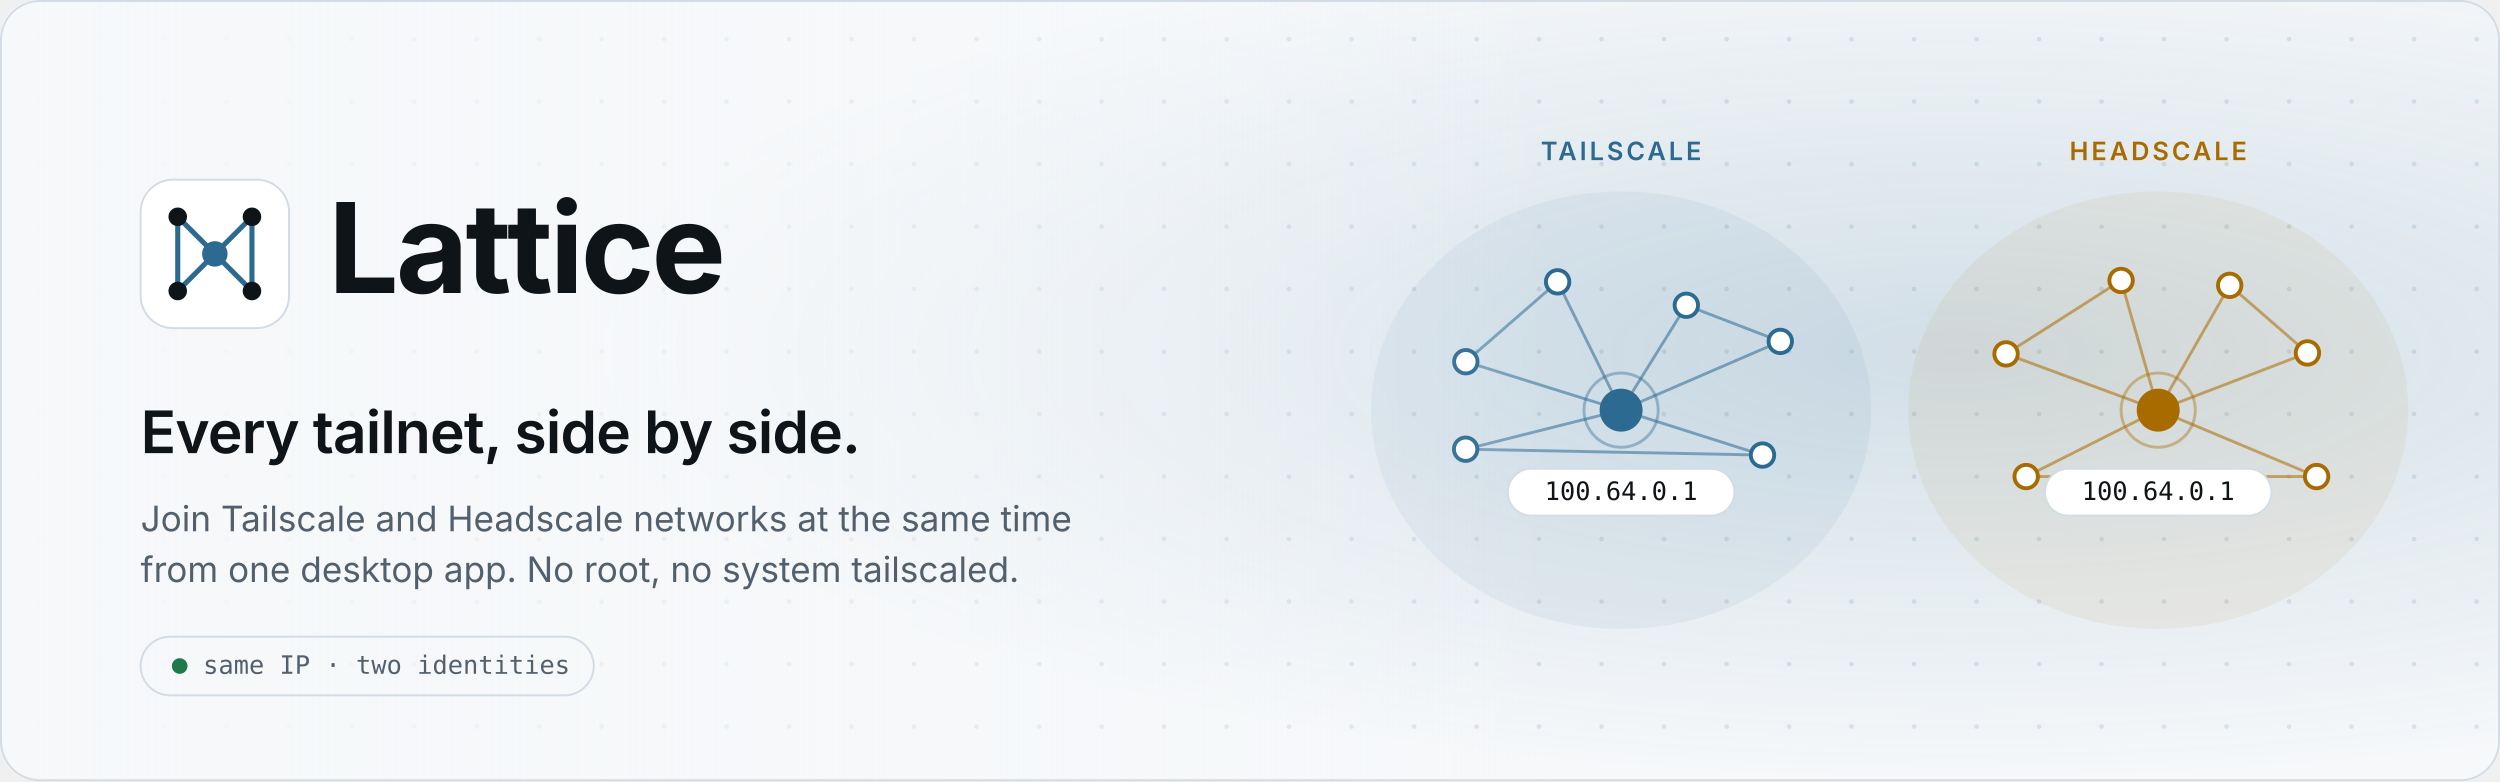
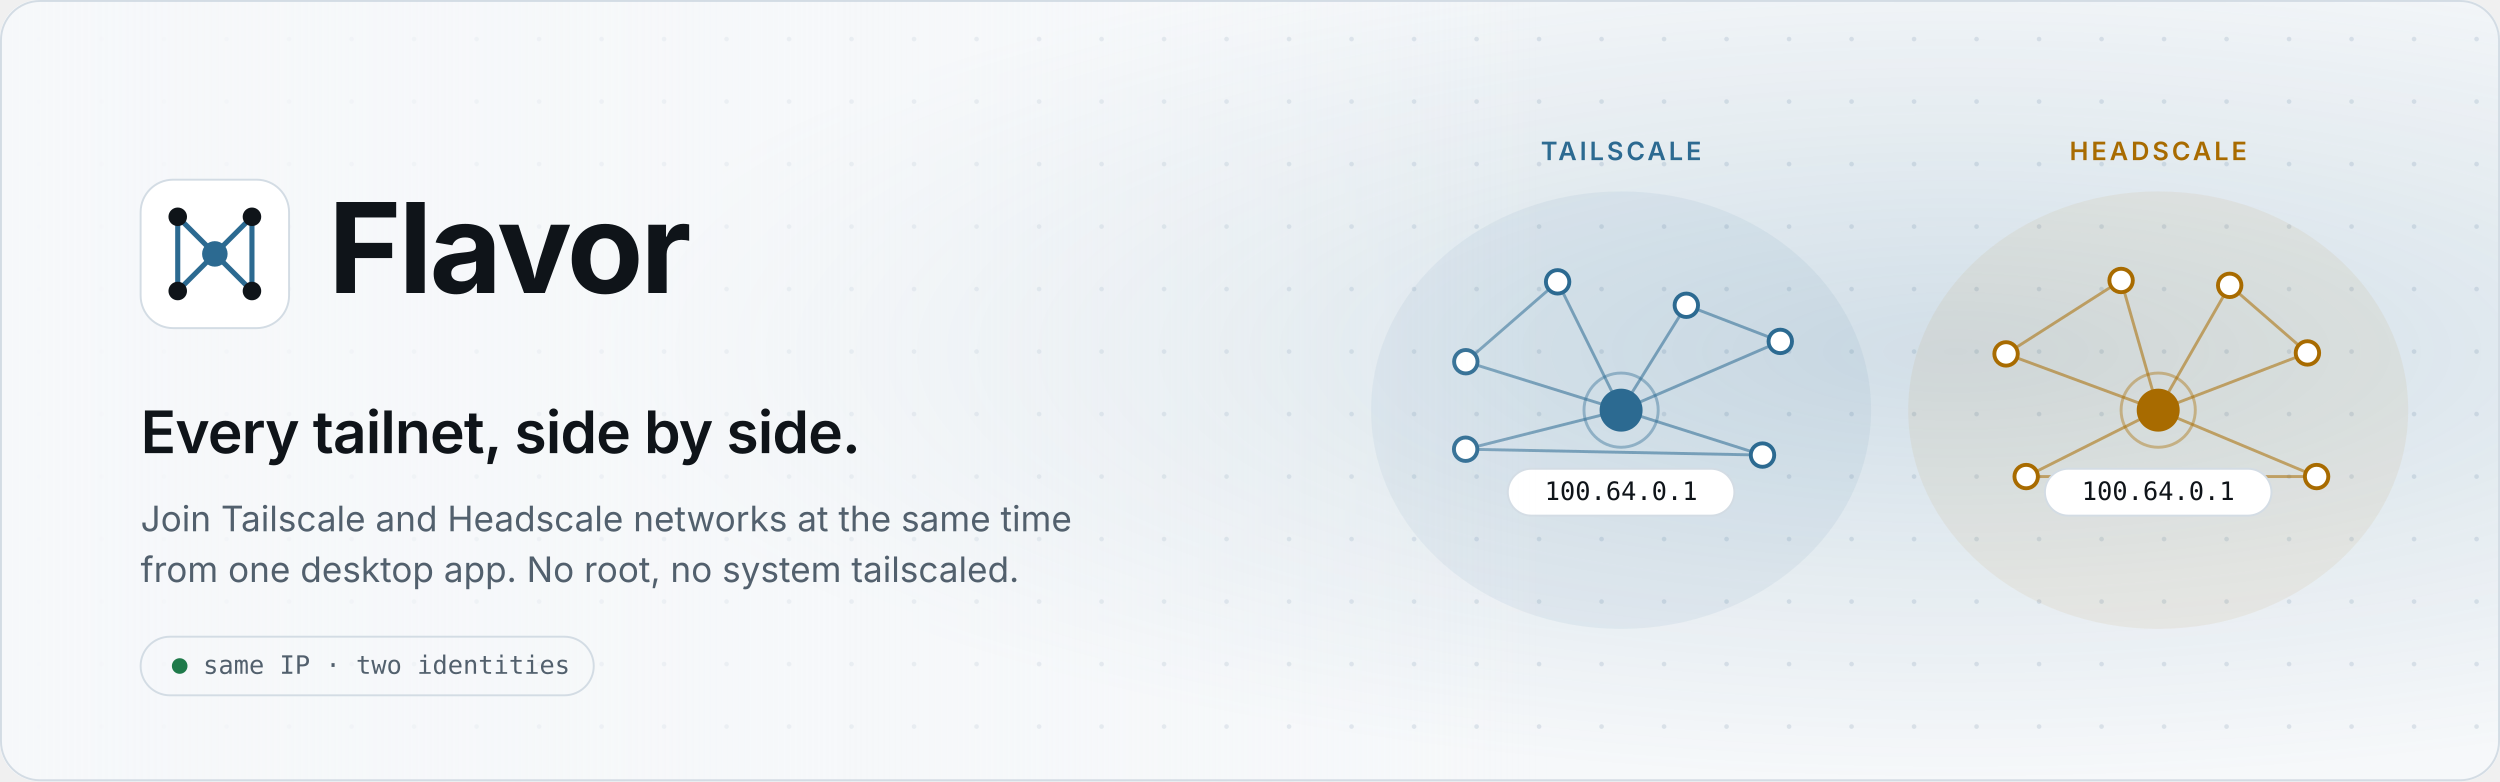
- <svg xmlns="http://www.w3.org/2000/svg" width="1280" height="400" viewBox="0 0 1280 400" role="img" aria-label="Lattice: every tailnet, side by side">
+ <svg xmlns="http://www.w3.org/2000/svg" width="1280" height="400" viewBox="0 0 1280 400" role="img" aria-label="Flavor: every tailnet, side by side">
  <defs>
    <radialGradient id="glow" cx="78%" cy="45%" r="55%">
      <stop offset="0" stop-color="#2C6A91" stop-opacity="0.18" />
      <stop offset="1" stop-color="#2C6A91" stop-opacity="0" />
    </radialGradient>
    <linearGradient id="fade" x1="0" x2="1">
      <stop offset="0" stop-color="#F6F8FA" stop-opacity="1" />
      <stop offset="0.45" stop-color="#F6F8FA" stop-opacity="0.6" />
      <stop offset="1" stop-color="#F6F8FA" stop-opacity="0" />
    </linearGradient>
    <clipPath id="clip">
      <rect width="1280" height="400" rx="20" />
    </clipPath>
  </defs>
  <g clip-path="url(#clip)">
    <rect width="1280" height="400" fill="#F6F8FA" />
    <g fill="#DCE3EA">
      <circle cx="20" cy="20" r="1.2" />
      <circle cx="20" cy="52" r="1.2" />
      <circle cx="20" cy="84" r="1.2" />
      <circle cx="20" cy="116" r="1.2" />
      <circle cx="20" cy="148" r="1.2" />
      <circle cx="20" cy="180" r="1.2" />
      <circle cx="20" cy="212" r="1.2" />
      <circle cx="20" cy="244" r="1.2" />
      <circle cx="20" cy="276" r="1.2" />
      <circle cx="20" cy="308" r="1.2" />
      <circle cx="20" cy="340" r="1.2" />
      <circle cx="20" cy="372" r="1.2" />
      <circle cx="52" cy="20" r="1.2" />
      <circle cx="52" cy="52" r="1.2" />
      <circle cx="52" cy="84" r="1.2" />
      <circle cx="52" cy="116" r="1.2" />
      <circle cx="52" cy="148" r="1.2" />
      <circle cx="52" cy="180" r="1.2" />
      <circle cx="52" cy="212" r="1.2" />
      <circle cx="52" cy="244" r="1.2" />
      <circle cx="52" cy="276" r="1.2" />
      <circle cx="52" cy="308" r="1.2" />
      <circle cx="52" cy="340" r="1.2" />
      <circle cx="52" cy="372" r="1.2" />
      <circle cx="84" cy="20" r="1.2" />
      <circle cx="84" cy="52" r="1.2" />
      <circle cx="84" cy="84" r="1.2" />
      <circle cx="84" cy="116" r="1.2" />
      <circle cx="84" cy="148" r="1.2" />
      <circle cx="84" cy="180" r="1.2" />
      <circle cx="84" cy="212" r="1.2" />
      <circle cx="84" cy="244" r="1.2" />
      <circle cx="84" cy="276" r="1.2" />
      <circle cx="84" cy="308" r="1.2" />
      <circle cx="84" cy="340" r="1.2" />
      <circle cx="84" cy="372" r="1.2" />
      <circle cx="116" cy="20" r="1.2" />
      <circle cx="116" cy="52" r="1.2" />
      <circle cx="116" cy="84" r="1.2" />
      <circle cx="116" cy="116" r="1.2" />
      <circle cx="116" cy="148" r="1.2" />
      <circle cx="116" cy="180" r="1.2" />
      <circle cx="116" cy="212" r="1.2" />
      <circle cx="116" cy="244" r="1.2" />
      <circle cx="116" cy="276" r="1.2" />
      <circle cx="116" cy="308" r="1.2" />
      <circle cx="116" cy="340" r="1.2" />
      <circle cx="116" cy="372" r="1.2" />
      <circle cx="148" cy="20" r="1.2" />
      <circle cx="148" cy="52" r="1.2" />
      <circle cx="148" cy="84" r="1.2" />
      <circle cx="148" cy="116" r="1.2" />
      <circle cx="148" cy="148" r="1.2" />
      <circle cx="148" cy="180" r="1.2" />
      <circle cx="148" cy="212" r="1.2" />
      <circle cx="148" cy="244" r="1.2" />
      <circle cx="148" cy="276" r="1.2" />
      <circle cx="148" cy="308" r="1.2" />
      <circle cx="148" cy="340" r="1.2" />
      <circle cx="148" cy="372" r="1.2" />
      <circle cx="180" cy="20" r="1.2" />
      <circle cx="180" cy="52" r="1.2" />
      <circle cx="180" cy="84" r="1.2" />
      <circle cx="180" cy="116" r="1.2" />
      <circle cx="180" cy="148" r="1.2" />
      <circle cx="180" cy="180" r="1.2" />
      <circle cx="180" cy="212" r="1.2" />
      <circle cx="180" cy="244" r="1.2" />
      <circle cx="180" cy="276" r="1.2" />
      <circle cx="180" cy="308" r="1.2" />
      <circle cx="180" cy="340" r="1.2" />
      <circle cx="180" cy="372" r="1.2" />
      <circle cx="212" cy="20" r="1.2" />
      <circle cx="212" cy="52" r="1.2" />
      <circle cx="212" cy="84" r="1.2" />
      <circle cx="212" cy="116" r="1.2" />
      <circle cx="212" cy="148" r="1.2" />
      <circle cx="212" cy="180" r="1.2" />
      <circle cx="212" cy="212" r="1.2" />
      <circle cx="212" cy="244" r="1.2" />
      <circle cx="212" cy="276" r="1.2" />
      <circle cx="212" cy="308" r="1.2" />
      <circle cx="212" cy="340" r="1.2" />
      <circle cx="212" cy="372" r="1.2" />
      <circle cx="244" cy="20" r="1.2" />
      <circle cx="244" cy="52" r="1.2" />
      <circle cx="244" cy="84" r="1.2" />
      <circle cx="244" cy="116" r="1.2" />
      <circle cx="244" cy="148" r="1.2" />
      <circle cx="244" cy="180" r="1.2" />
      <circle cx="244" cy="212" r="1.2" />
      <circle cx="244" cy="244" r="1.2" />
      <circle cx="244" cy="276" r="1.2" />
      <circle cx="244" cy="308" r="1.2" />
      <circle cx="244" cy="340" r="1.2" />
      <circle cx="244" cy="372" r="1.2" />
      <circle cx="276" cy="20" r="1.2" />
      <circle cx="276" cy="52" r="1.2" />
      <circle cx="276" cy="84" r="1.2" />
      <circle cx="276" cy="116" r="1.2" />
      <circle cx="276" cy="148" r="1.2" />
      <circle cx="276" cy="180" r="1.2" />
      <circle cx="276" cy="212" r="1.2" />
      <circle cx="276" cy="244" r="1.2" />
      <circle cx="276" cy="276" r="1.2" />
      <circle cx="276" cy="308" r="1.2" />
      <circle cx="276" cy="340" r="1.2" />
      <circle cx="276" cy="372" r="1.2" />
      <circle cx="308" cy="20" r="1.2" />
      <circle cx="308" cy="52" r="1.2" />
      <circle cx="308" cy="84" r="1.2" />
      <circle cx="308" cy="116" r="1.2" />
      <circle cx="308" cy="148" r="1.2" />
      <circle cx="308" cy="180" r="1.2" />
      <circle cx="308" cy="212" r="1.2" />
      <circle cx="308" cy="244" r="1.2" />
      <circle cx="308" cy="276" r="1.2" />
      <circle cx="308" cy="308" r="1.2" />
      <circle cx="308" cy="340" r="1.2" />
      <circle cx="308" cy="372" r="1.2" />
      <circle cx="340" cy="20" r="1.2" />
      <circle cx="340" cy="52" r="1.2" />
      <circle cx="340" cy="84" r="1.2" />
      <circle cx="340" cy="116" r="1.2" />
      <circle cx="340" cy="148" r="1.2" />
      <circle cx="340" cy="180" r="1.2" />
      <circle cx="340" cy="212" r="1.2" />
      <circle cx="340" cy="244" r="1.2" />
      <circle cx="340" cy="276" r="1.2" />
      <circle cx="340" cy="308" r="1.2" />
      <circle cx="340" cy="340" r="1.2" />
      <circle cx="340" cy="372" r="1.2" />
      <circle cx="372" cy="20" r="1.2" />
      <circle cx="372" cy="52" r="1.2" />
      <circle cx="372" cy="84" r="1.2" />
      <circle cx="372" cy="116" r="1.2" />
      <circle cx="372" cy="148" r="1.2" />
      <circle cx="372" cy="180" r="1.2" />
      <circle cx="372" cy="212" r="1.2" />
      <circle cx="372" cy="244" r="1.2" />
      <circle cx="372" cy="276" r="1.2" />
      <circle cx="372" cy="308" r="1.2" />
      <circle cx="372" cy="340" r="1.2" />
      <circle cx="372" cy="372" r="1.2" />
      <circle cx="404" cy="20" r="1.2" />
      <circle cx="404" cy="52" r="1.2" />
      <circle cx="404" cy="84" r="1.2" />
      <circle cx="404" cy="116" r="1.2" />
      <circle cx="404" cy="148" r="1.2" />
      <circle cx="404" cy="180" r="1.2" />
      <circle cx="404" cy="212" r="1.2" />
      <circle cx="404" cy="244" r="1.2" />
      <circle cx="404" cy="276" r="1.2" />
      <circle cx="404" cy="308" r="1.2" />
      <circle cx="404" cy="340" r="1.2" />
      <circle cx="404" cy="372" r="1.2" />
      <circle cx="436" cy="20" r="1.2" />
      <circle cx="436" cy="52" r="1.2" />
      <circle cx="436" cy="84" r="1.2" />
      <circle cx="436" cy="116" r="1.2" />
      <circle cx="436" cy="148" r="1.2" />
      <circle cx="436" cy="180" r="1.2" />
      <circle cx="436" cy="212" r="1.2" />
      <circle cx="436" cy="244" r="1.2" />
      <circle cx="436" cy="276" r="1.2" />
      <circle cx="436" cy="308" r="1.2" />
      <circle cx="436" cy="340" r="1.2" />
      <circle cx="436" cy="372" r="1.2" />
      <circle cx="468" cy="20" r="1.2" />
      <circle cx="468" cy="52" r="1.2" />
      <circle cx="468" cy="84" r="1.2" />
      <circle cx="468" cy="116" r="1.2" />
      <circle cx="468" cy="148" r="1.2" />
      <circle cx="468" cy="180" r="1.2" />
      <circle cx="468" cy="212" r="1.2" />
      <circle cx="468" cy="244" r="1.2" />
      <circle cx="468" cy="276" r="1.2" />
      <circle cx="468" cy="308" r="1.2" />
      <circle cx="468" cy="340" r="1.2" />
      <circle cx="468" cy="372" r="1.2" />
      <circle cx="500" cy="20" r="1.2" />
      <circle cx="500" cy="52" r="1.2" />
      <circle cx="500" cy="84" r="1.2" />
      <circle cx="500" cy="116" r="1.2" />
      <circle cx="500" cy="148" r="1.2" />
      <circle cx="500" cy="180" r="1.2" />
      <circle cx="500" cy="212" r="1.2" />
      <circle cx="500" cy="244" r="1.2" />
      <circle cx="500" cy="276" r="1.2" />
      <circle cx="500" cy="308" r="1.2" />
      <circle cx="500" cy="340" r="1.2" />
      <circle cx="500" cy="372" r="1.2" />
      <circle cx="532" cy="20" r="1.2" />
      <circle cx="532" cy="52" r="1.2" />
      <circle cx="532" cy="84" r="1.2" />
      <circle cx="532" cy="116" r="1.2" />
      <circle cx="532" cy="148" r="1.2" />
      <circle cx="532" cy="180" r="1.2" />
      <circle cx="532" cy="212" r="1.2" />
      <circle cx="532" cy="244" r="1.2" />
      <circle cx="532" cy="276" r="1.2" />
      <circle cx="532" cy="308" r="1.2" />
      <circle cx="532" cy="340" r="1.2" />
      <circle cx="532" cy="372" r="1.2" />
      <circle cx="564" cy="20" r="1.2" />
      <circle cx="564" cy="52" r="1.2" />
      <circle cx="564" cy="84" r="1.2" />
      <circle cx="564" cy="116" r="1.2" />
      <circle cx="564" cy="148" r="1.2" />
      <circle cx="564" cy="180" r="1.2" />
      <circle cx="564" cy="212" r="1.2" />
      <circle cx="564" cy="244" r="1.2" />
      <circle cx="564" cy="276" r="1.2" />
      <circle cx="564" cy="308" r="1.2" />
      <circle cx="564" cy="340" r="1.2" />
      <circle cx="564" cy="372" r="1.2" />
      <circle cx="596" cy="20" r="1.2" />
      <circle cx="596" cy="52" r="1.2" />
      <circle cx="596" cy="84" r="1.2" />
      <circle cx="596" cy="116" r="1.2" />
      <circle cx="596" cy="148" r="1.2" />
      <circle cx="596" cy="180" r="1.2" />
      <circle cx="596" cy="212" r="1.2" />
      <circle cx="596" cy="244" r="1.2" />
      <circle cx="596" cy="276" r="1.2" />
      <circle cx="596" cy="308" r="1.2" />
      <circle cx="596" cy="340" r="1.2" />
      <circle cx="596" cy="372" r="1.2" />
      <circle cx="628" cy="20" r="1.2" />
      <circle cx="628" cy="52" r="1.2" />
      <circle cx="628" cy="84" r="1.2" />
      <circle cx="628" cy="116" r="1.2" />
      <circle cx="628" cy="148" r="1.2" />
      <circle cx="628" cy="180" r="1.2" />
      <circle cx="628" cy="212" r="1.2" />
      <circle cx="628" cy="244" r="1.2" />
      <circle cx="628" cy="276" r="1.2" />
      <circle cx="628" cy="308" r="1.2" />
      <circle cx="628" cy="340" r="1.2" />
      <circle cx="628" cy="372" r="1.2" />
      <circle cx="660" cy="20" r="1.2" />
      <circle cx="660" cy="52" r="1.2" />
      <circle cx="660" cy="84" r="1.2" />
      <circle cx="660" cy="116" r="1.2" />
      <circle cx="660" cy="148" r="1.2" />
      <circle cx="660" cy="180" r="1.2" />
      <circle cx="660" cy="212" r="1.2" />
      <circle cx="660" cy="244" r="1.2" />
      <circle cx="660" cy="276" r="1.2" />
      <circle cx="660" cy="308" r="1.2" />
      <circle cx="660" cy="340" r="1.2" />
      <circle cx="660" cy="372" r="1.2" />
      <circle cx="692" cy="20" r="1.2" />
      <circle cx="692" cy="52" r="1.2" />
      <circle cx="692" cy="84" r="1.2" />
      <circle cx="692" cy="116" r="1.2" />
      <circle cx="692" cy="148" r="1.2" />
      <circle cx="692" cy="180" r="1.2" />
      <circle cx="692" cy="212" r="1.2" />
      <circle cx="692" cy="244" r="1.2" />
      <circle cx="692" cy="276" r="1.2" />
      <circle cx="692" cy="308" r="1.2" />
      <circle cx="692" cy="340" r="1.2" />
      <circle cx="692" cy="372" r="1.2" />
      <circle cx="724" cy="20" r="1.2" />
      <circle cx="724" cy="52" r="1.2" />
      <circle cx="724" cy="84" r="1.2" />
      <circle cx="724" cy="116" r="1.2" />
      <circle cx="724" cy="148" r="1.2" />
      <circle cx="724" cy="180" r="1.2" />
      <circle cx="724" cy="212" r="1.2" />
      <circle cx="724" cy="244" r="1.2" />
      <circle cx="724" cy="276" r="1.2" />
      <circle cx="724" cy="308" r="1.2" />
      <circle cx="724" cy="340" r="1.2" />
      <circle cx="724" cy="372" r="1.2" />
      <circle cx="756" cy="20" r="1.2" />
      <circle cx="756" cy="52" r="1.2" />
      <circle cx="756" cy="84" r="1.2" />
      <circle cx="756" cy="116" r="1.2" />
      <circle cx="756" cy="148" r="1.2" />
      <circle cx="756" cy="180" r="1.2" />
      <circle cx="756" cy="212" r="1.2" />
      <circle cx="756" cy="244" r="1.2" />
      <circle cx="756" cy="276" r="1.2" />
      <circle cx="756" cy="308" r="1.2" />
      <circle cx="756" cy="340" r="1.2" />
      <circle cx="756" cy="372" r="1.2" />
      <circle cx="788" cy="20" r="1.2" />
      <circle cx="788" cy="52" r="1.2" />
      <circle cx="788" cy="84" r="1.2" />
      <circle cx="788" cy="116" r="1.2" />
      <circle cx="788" cy="148" r="1.2" />
      <circle cx="788" cy="180" r="1.2" />
      <circle cx="788" cy="212" r="1.2" />
      <circle cx="788" cy="244" r="1.2" />
      <circle cx="788" cy="276" r="1.2" />
      <circle cx="788" cy="308" r="1.2" />
      <circle cx="788" cy="340" r="1.2" />
      <circle cx="788" cy="372" r="1.2" />
      <circle cx="820" cy="20" r="1.2" />
      <circle cx="820" cy="52" r="1.2" />
      <circle cx="820" cy="84" r="1.2" />
      <circle cx="820" cy="116" r="1.2" />
      <circle cx="820" cy="148" r="1.2" />
      <circle cx="820" cy="180" r="1.2" />
      <circle cx="820" cy="212" r="1.2" />
      <circle cx="820" cy="244" r="1.2" />
      <circle cx="820" cy="276" r="1.2" />
      <circle cx="820" cy="308" r="1.2" />
      <circle cx="820" cy="340" r="1.2" />
      <circle cx="820" cy="372" r="1.2" />
      <circle cx="852" cy="20" r="1.2" />
      <circle cx="852" cy="52" r="1.2" />
      <circle cx="852" cy="84" r="1.2" />
      <circle cx="852" cy="116" r="1.2" />
      <circle cx="852" cy="148" r="1.2" />
      <circle cx="852" cy="180" r="1.2" />
      <circle cx="852" cy="212" r="1.2" />
      <circle cx="852" cy="244" r="1.2" />
      <circle cx="852" cy="276" r="1.2" />
      <circle cx="852" cy="308" r="1.2" />
      <circle cx="852" cy="340" r="1.2" />
      <circle cx="852" cy="372" r="1.2" />
      <circle cx="884" cy="20" r="1.2" />
      <circle cx="884" cy="52" r="1.2" />
      <circle cx="884" cy="84" r="1.2" />
      <circle cx="884" cy="116" r="1.2" />
      <circle cx="884" cy="148" r="1.2" />
      <circle cx="884" cy="180" r="1.2" />
      <circle cx="884" cy="212" r="1.2" />
      <circle cx="884" cy="244" r="1.2" />
      <circle cx="884" cy="276" r="1.2" />
      <circle cx="884" cy="308" r="1.2" />
      <circle cx="884" cy="340" r="1.2" />
      <circle cx="884" cy="372" r="1.2" />
      <circle cx="916" cy="20" r="1.2" />
      <circle cx="916" cy="52" r="1.2" />
      <circle cx="916" cy="84" r="1.2" />
      <circle cx="916" cy="116" r="1.2" />
      <circle cx="916" cy="148" r="1.2" />
      <circle cx="916" cy="180" r="1.2" />
      <circle cx="916" cy="212" r="1.2" />
      <circle cx="916" cy="244" r="1.2" />
      <circle cx="916" cy="276" r="1.2" />
      <circle cx="916" cy="308" r="1.2" />
      <circle cx="916" cy="340" r="1.2" />
      <circle cx="916" cy="372" r="1.2" />
      <circle cx="948" cy="20" r="1.2" />
      <circle cx="948" cy="52" r="1.2" />
      <circle cx="948" cy="84" r="1.2" />
      <circle cx="948" cy="116" r="1.2" />
      <circle cx="948" cy="148" r="1.2" />
      <circle cx="948" cy="180" r="1.2" />
      <circle cx="948" cy="212" r="1.2" />
      <circle cx="948" cy="244" r="1.2" />
      <circle cx="948" cy="276" r="1.2" />
      <circle cx="948" cy="308" r="1.2" />
      <circle cx="948" cy="340" r="1.2" />
      <circle cx="948" cy="372" r="1.2" />
      <circle cx="980" cy="20" r="1.2" />
      <circle cx="980" cy="52" r="1.2" />
      <circle cx="980" cy="84" r="1.2" />
      <circle cx="980" cy="116" r="1.2" />
      <circle cx="980" cy="148" r="1.2" />
      <circle cx="980" cy="180" r="1.2" />
      <circle cx="980" cy="212" r="1.2" />
      <circle cx="980" cy="244" r="1.2" />
      <circle cx="980" cy="276" r="1.2" />
      <circle cx="980" cy="308" r="1.2" />
      <circle cx="980" cy="340" r="1.2" />
      <circle cx="980" cy="372" r="1.2" />
      <circle cx="1012" cy="20" r="1.2" />
      <circle cx="1012" cy="52" r="1.2" />
      <circle cx="1012" cy="84" r="1.2" />
      <circle cx="1012" cy="116" r="1.2" />
      <circle cx="1012" cy="148" r="1.2" />
      <circle cx="1012" cy="180" r="1.2" />
      <circle cx="1012" cy="212" r="1.2" />
      <circle cx="1012" cy="244" r="1.2" />
      <circle cx="1012" cy="276" r="1.2" />
      <circle cx="1012" cy="308" r="1.2" />
      <circle cx="1012" cy="340" r="1.2" />
      <circle cx="1012" cy="372" r="1.2" />
      <circle cx="1044" cy="20" r="1.2" />
      <circle cx="1044" cy="52" r="1.2" />
      <circle cx="1044" cy="84" r="1.2" />
      <circle cx="1044" cy="116" r="1.2" />
      <circle cx="1044" cy="148" r="1.2" />
      <circle cx="1044" cy="180" r="1.2" />
      <circle cx="1044" cy="212" r="1.2" />
      <circle cx="1044" cy="244" r="1.2" />
      <circle cx="1044" cy="276" r="1.2" />
      <circle cx="1044" cy="308" r="1.2" />
      <circle cx="1044" cy="340" r="1.2" />
      <circle cx="1044" cy="372" r="1.2" />
      <circle cx="1076" cy="20" r="1.2" />
      <circle cx="1076" cy="52" r="1.2" />
      <circle cx="1076" cy="84" r="1.2" />
      <circle cx="1076" cy="116" r="1.2" />
      <circle cx="1076" cy="148" r="1.2" />
      <circle cx="1076" cy="180" r="1.2" />
      <circle cx="1076" cy="212" r="1.2" />
      <circle cx="1076" cy="244" r="1.2" />
      <circle cx="1076" cy="276" r="1.2" />
      <circle cx="1076" cy="308" r="1.2" />
      <circle cx="1076" cy="340" r="1.2" />
      <circle cx="1076" cy="372" r="1.2" />
      <circle cx="1108" cy="20" r="1.2" />
      <circle cx="1108" cy="52" r="1.2" />
      <circle cx="1108" cy="84" r="1.2" />
      <circle cx="1108" cy="116" r="1.2" />
      <circle cx="1108" cy="148" r="1.2" />
      <circle cx="1108" cy="180" r="1.2" />
      <circle cx="1108" cy="212" r="1.2" />
      <circle cx="1108" cy="244" r="1.2" />
      <circle cx="1108" cy="276" r="1.2" />
      <circle cx="1108" cy="308" r="1.2" />
      <circle cx="1108" cy="340" r="1.2" />
      <circle cx="1108" cy="372" r="1.2" />
      <circle cx="1140" cy="20" r="1.2" />
      <circle cx="1140" cy="52" r="1.2" />
      <circle cx="1140" cy="84" r="1.2" />
      <circle cx="1140" cy="116" r="1.2" />
      <circle cx="1140" cy="148" r="1.2" />
      <circle cx="1140" cy="180" r="1.2" />
      <circle cx="1140" cy="212" r="1.2" />
      <circle cx="1140" cy="244" r="1.2" />
      <circle cx="1140" cy="276" r="1.2" />
      <circle cx="1140" cy="308" r="1.2" />
      <circle cx="1140" cy="340" r="1.2" />
      <circle cx="1140" cy="372" r="1.2" />
      <circle cx="1172" cy="20" r="1.2" />
      <circle cx="1172" cy="52" r="1.2" />
      <circle cx="1172" cy="84" r="1.2" />
      <circle cx="1172" cy="116" r="1.2" />
      <circle cx="1172" cy="148" r="1.2" />
      <circle cx="1172" cy="180" r="1.2" />
      <circle cx="1172" cy="212" r="1.2" />
      <circle cx="1172" cy="244" r="1.2" />
      <circle cx="1172" cy="276" r="1.2" />
      <circle cx="1172" cy="308" r="1.2" />
      <circle cx="1172" cy="340" r="1.2" />
      <circle cx="1172" cy="372" r="1.2" />
      <circle cx="1204" cy="20" r="1.2" />
      <circle cx="1204" cy="52" r="1.2" />
      <circle cx="1204" cy="84" r="1.2" />
      <circle cx="1204" cy="116" r="1.2" />
      <circle cx="1204" cy="148" r="1.2" />
      <circle cx="1204" cy="180" r="1.2" />
      <circle cx="1204" cy="212" r="1.2" />
      <circle cx="1204" cy="244" r="1.2" />
      <circle cx="1204" cy="276" r="1.2" />
      <circle cx="1204" cy="308" r="1.2" />
      <circle cx="1204" cy="340" r="1.2" />
      <circle cx="1204" cy="372" r="1.2" />
      <circle cx="1236" cy="20" r="1.2" />
      <circle cx="1236" cy="52" r="1.2" />
      <circle cx="1236" cy="84" r="1.2" />
      <circle cx="1236" cy="116" r="1.2" />
      <circle cx="1236" cy="148" r="1.2" />
      <circle cx="1236" cy="180" r="1.2" />
      <circle cx="1236" cy="212" r="1.2" />
      <circle cx="1236" cy="244" r="1.2" />
      <circle cx="1236" cy="276" r="1.2" />
      <circle cx="1236" cy="308" r="1.2" />
      <circle cx="1236" cy="340" r="1.2" />
      <circle cx="1236" cy="372" r="1.2" />
      <circle cx="1268" cy="20" r="1.2" />
      <circle cx="1268" cy="52" r="1.2" />
      <circle cx="1268" cy="84" r="1.2" />
      <circle cx="1268" cy="116" r="1.2" />
      <circle cx="1268" cy="148" r="1.2" />
      <circle cx="1268" cy="180" r="1.2" />
      <circle cx="1268" cy="212" r="1.2" />
      <circle cx="1268" cy="244" r="1.2" />
      <circle cx="1268" cy="276" r="1.2" />
      <circle cx="1268" cy="308" r="1.2" />
      <circle cx="1268" cy="340" r="1.2" />
      <circle cx="1268" cy="372" r="1.2" />
    </g>
    <rect width="1280" height="400" fill="url(#glow)" />
    <g>
      <ellipse cx="830" cy="210" rx="128" ry="112" fill="#2C6A91" opacity="0.07" />
      <g stroke="#2C6A91" stroke-width="1.5" opacity="0.55">
        <line x1="830" y1="210" x2="750.5" y2="185.2" />
        <line x1="830" y1="210" x2="797.5" y2="144.3" />
        <line x1="830" y1="210" x2="863.4" y2="156.3" />
        <line x1="830" y1="210" x2="911.5" y2="174.8" />
        <line x1="830" y1="210" x2="902.4" y2="233.0" />
        <line x1="830" y1="210" x2="750.4" y2="230.0" />
        <line x1="750.5" y1="185.2" x2="797.5" y2="144.3" />
        <line x1="863.4" y1="156.3" x2="911.5" y2="174.8" />
        <line x1="902.4" y1="233.0" x2="750.4" y2="230.0" />
      </g>
      <circle cx="750.5" cy="185.2" r="6" fill="#FFFFFF" stroke="#2C6A91" stroke-width="2" />
      <circle cx="797.5" cy="144.3" r="6" fill="#FFFFFF" stroke="#2C6A91" stroke-width="2" />
      <circle cx="863.4" cy="156.3" r="6" fill="#FFFFFF" stroke="#2C6A91" stroke-width="2" />
      <circle cx="911.5" cy="174.8" r="6" fill="#FFFFFF" stroke="#2C6A91" stroke-width="2" />
      <circle cx="902.4" cy="233.0" r="6" fill="#FFFFFF" stroke="#2C6A91" stroke-width="2" />
      <circle cx="750.4" cy="230.0" r="6" fill="#FFFFFF" stroke="#2C6A91" stroke-width="2" />
      <circle cx="830" cy="210" r="11" fill="#2C6A91" />
      <circle cx="830" cy="210" r="19" fill="none" stroke="#2C6A91" stroke-width="1.5" opacity="0.4" />
      <g font-family="'JetBrains Mono', ui-monospace, SFMono-Regular, Menlo, Consolas, monospace" font-size="13" text-anchor="middle">
        <rect x="772" y="240" width="116" height="24" rx="12" fill="#FFFFFF" stroke="#D3DCE4" />
        <text x="830" y="256" fill="#0F1419">100.64.0.1</text>
      </g>
      <text x="830" y="82" text-anchor="middle" font-family="Inter, ui-sans-serif, -apple-system, 'Segoe UI', Helvetica, Arial, sans-serif" font-size="13" font-weight="600" letter-spacing="1.5" fill="#2C6A91">TAILSCALE</text>
    </g>
    <g>
      <ellipse cx="1105" cy="210" rx="128" ry="112" fill="#A86B00" opacity="0.07" />
      <g stroke="#A86B00" stroke-width="1.5" opacity="0.55">
        <line x1="1105" y1="210" x2="1027.1" y2="181.2" />
        <line x1="1105" y1="210" x2="1086.0" y2="143.6" />
        <line x1="1105" y1="210" x2="1141.6" y2="146.1" />
        <line x1="1105" y1="210" x2="1181.4" y2="180.7" />
        <line x1="1105" y1="210" x2="1186.1" y2="244.0" />
        <line x1="1105" y1="210" x2="1037.4" y2="244.0" />
        <line x1="1027.1" y1="181.2" x2="1086.0" y2="143.6" />
        <line x1="1141.6" y1="146.1" x2="1181.4" y2="180.7" />
        <line x1="1186.1" y1="244.0" x2="1037.4" y2="244.0" />
      </g>
      <circle cx="1027.1" cy="181.2" r="6" fill="#FFFFFF" stroke="#A86B00" stroke-width="2" />
      <circle cx="1086.0" cy="143.6" r="6" fill="#FFFFFF" stroke="#A86B00" stroke-width="2" />
      <circle cx="1141.6" cy="146.1" r="6" fill="#FFFFFF" stroke="#A86B00" stroke-width="2" />
      <circle cx="1181.4" cy="180.7" r="6" fill="#FFFFFF" stroke="#A86B00" stroke-width="2" />
      <circle cx="1186.1" cy="244.0" r="6" fill="#FFFFFF" stroke="#A86B00" stroke-width="2" />
      <circle cx="1037.4" cy="244.0" r="6" fill="#FFFFFF" stroke="#A86B00" stroke-width="2" />
      <circle cx="1105" cy="210" r="11" fill="#A86B00" />
      <circle cx="1105" cy="210" r="19" fill="none" stroke="#A86B00" stroke-width="1.5" opacity="0.4" />
      <g font-family="'JetBrains Mono', ui-monospace, SFMono-Regular, Menlo, Consolas, monospace" font-size="13" text-anchor="middle">
        <rect x="1047" y="240" width="116" height="24" rx="12" fill="#FFFFFF" stroke="#D3DCE4" />
        <text x="1105" y="256" fill="#0F1419">100.64.0.1</text>
      </g>
      <text x="1105" y="82" text-anchor="middle" font-family="Inter, ui-sans-serif, -apple-system, 'Segoe UI', Helvetica, Arial, sans-serif" font-size="13" font-weight="600" letter-spacing="1.5" fill="#A86B00">HEADSCALE</text>
    </g>
    <rect width="793.6" height="400" fill="url(#fade)" />
    <g transform="translate(72,92)">
      <rect width="76" height="76" rx="16.625" fill="#FFFFFF" stroke="#D3DCE4" />
      <path d="M19.0 19.0L38.0 38.0L57.0 19.0M19.0 57.0L38.0 38.0L57.0 57.0M19.0 19.0L19.0 57.0M57.0 19.0L57.0 57.0" stroke="#2C6A91" stroke-width="2.613" stroke-linecap="round" fill="none" />
      <g fill="#0F1419">
        <circle cx="19.0" cy="19.0" r="4.75" />
        <circle cx="57.0" cy="19.0" r="4.75" />
        <circle cx="19.0" cy="57.0" r="4.75" />
        <circle cx="57.0" cy="57.0" r="4.75" />
      </g>
      <circle cx="38.0" cy="38.0" r="6.531" fill="#2C6A91" />
    </g>
-     <text x="168" y="150" font-family="Inter, ui-sans-serif, -apple-system, 'Segoe UI', Helvetica, Arial, sans-serif" font-size="64" font-weight="700" letter-spacing="-1.5" fill="#0F1419">Lattice</text>
+     <text x="168" y="150" font-family="Inter, ui-sans-serif, -apple-system, 'Segoe UI', Helvetica, Arial, sans-serif" font-size="64" font-weight="700" letter-spacing="-1.5" fill="#0F1419">Flavor</text>
    <text x="72" y="232" font-family="Inter, ui-sans-serif, -apple-system, 'Segoe UI', Helvetica, Arial, sans-serif" font-size="30" font-weight="600" letter-spacing="-0.4" fill="#0F1419">Every tailnet, side by side.</text>
    <text x="72" y="272" font-family="Inter, ui-sans-serif, -apple-system, 'Segoe UI', Helvetica, Arial, sans-serif" font-size="18" fill="#52606D">Join Tailscale and Headscale networks at the same time</text>
    <text x="72" y="298" font-family="Inter, ui-sans-serif, -apple-system, 'Segoe UI', Helvetica, Arial, sans-serif" font-size="18" fill="#52606D">from one desktop app. No root, no system tailscaled.</text>
    <g font-family="'JetBrains Mono', ui-monospace, SFMono-Regular, Menlo, Consolas, monospace" font-size="13" fill="#52606D">
      <rect x="72" y="326" width="232" height="30" rx="15" fill="none" stroke="#D3DCE4" />
      <circle cx="92" cy="341" r="4" fill="#1F7A4A" />
      <text x="104" y="345">same IP · two identities</text>
    </g>
  </g>
  <rect x="0.5" y="0.5" width="1279" height="399" rx="20" fill="none" stroke="#D3DCE4" />
</svg>
